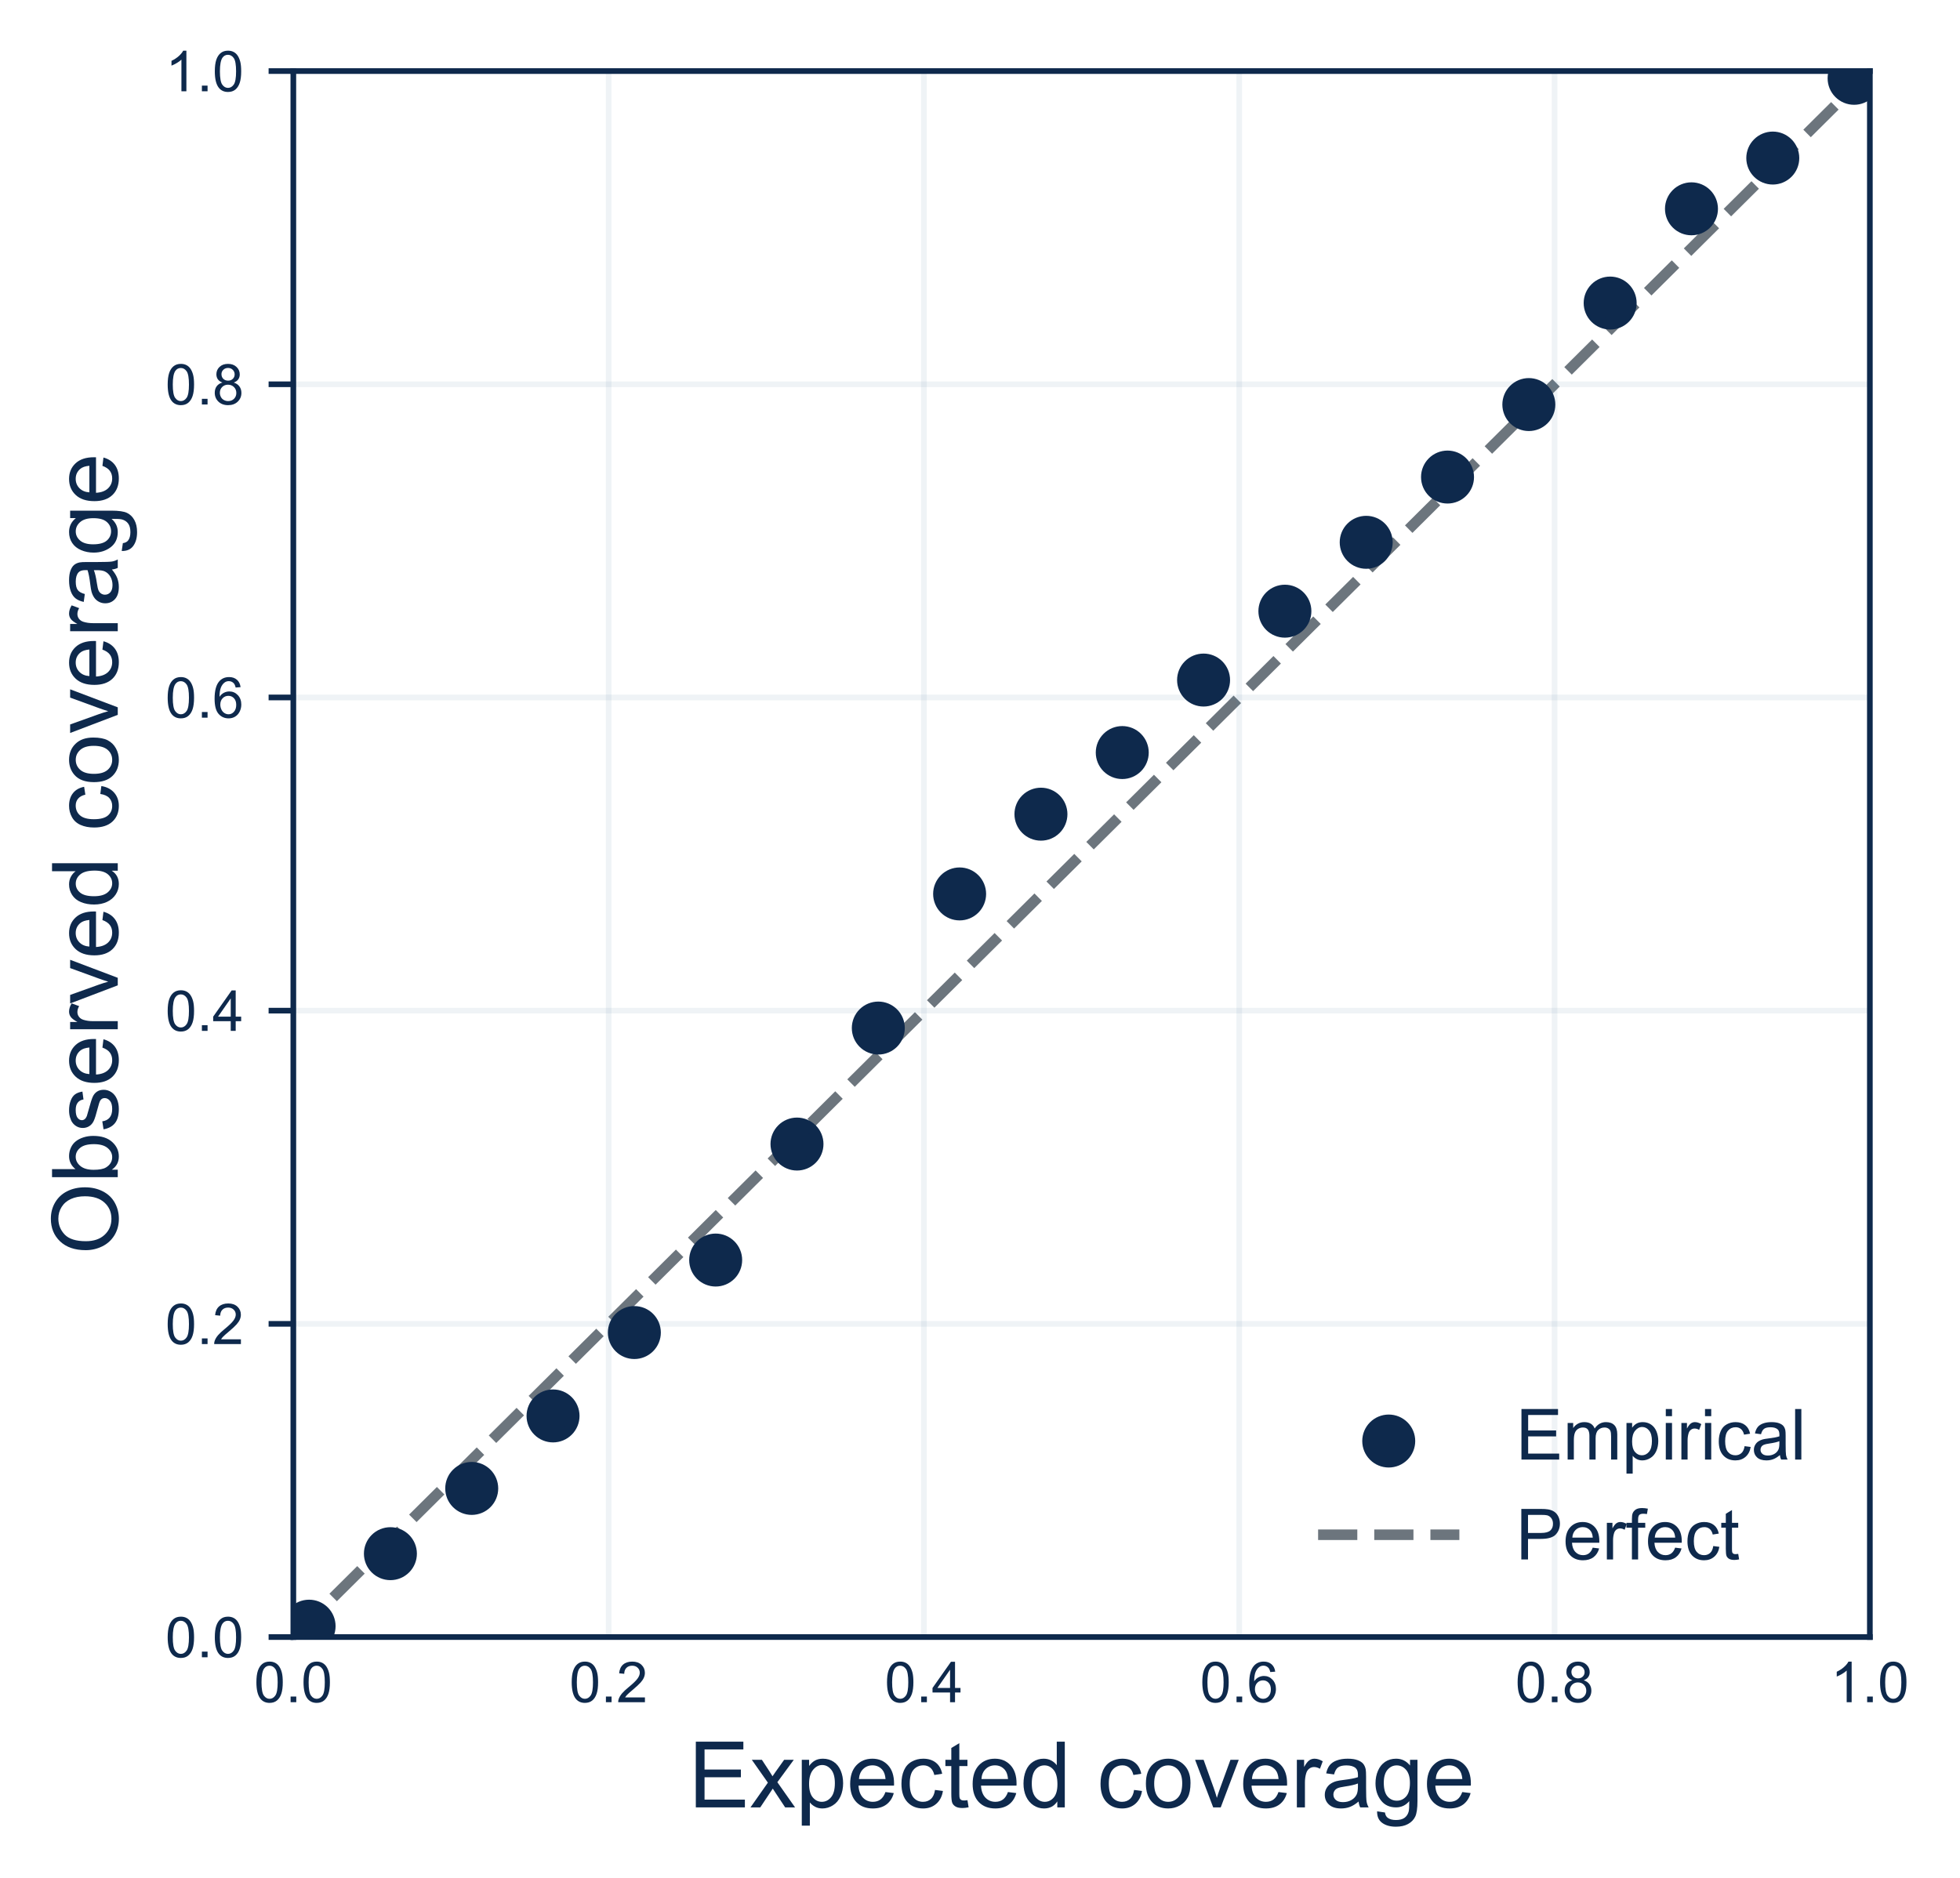
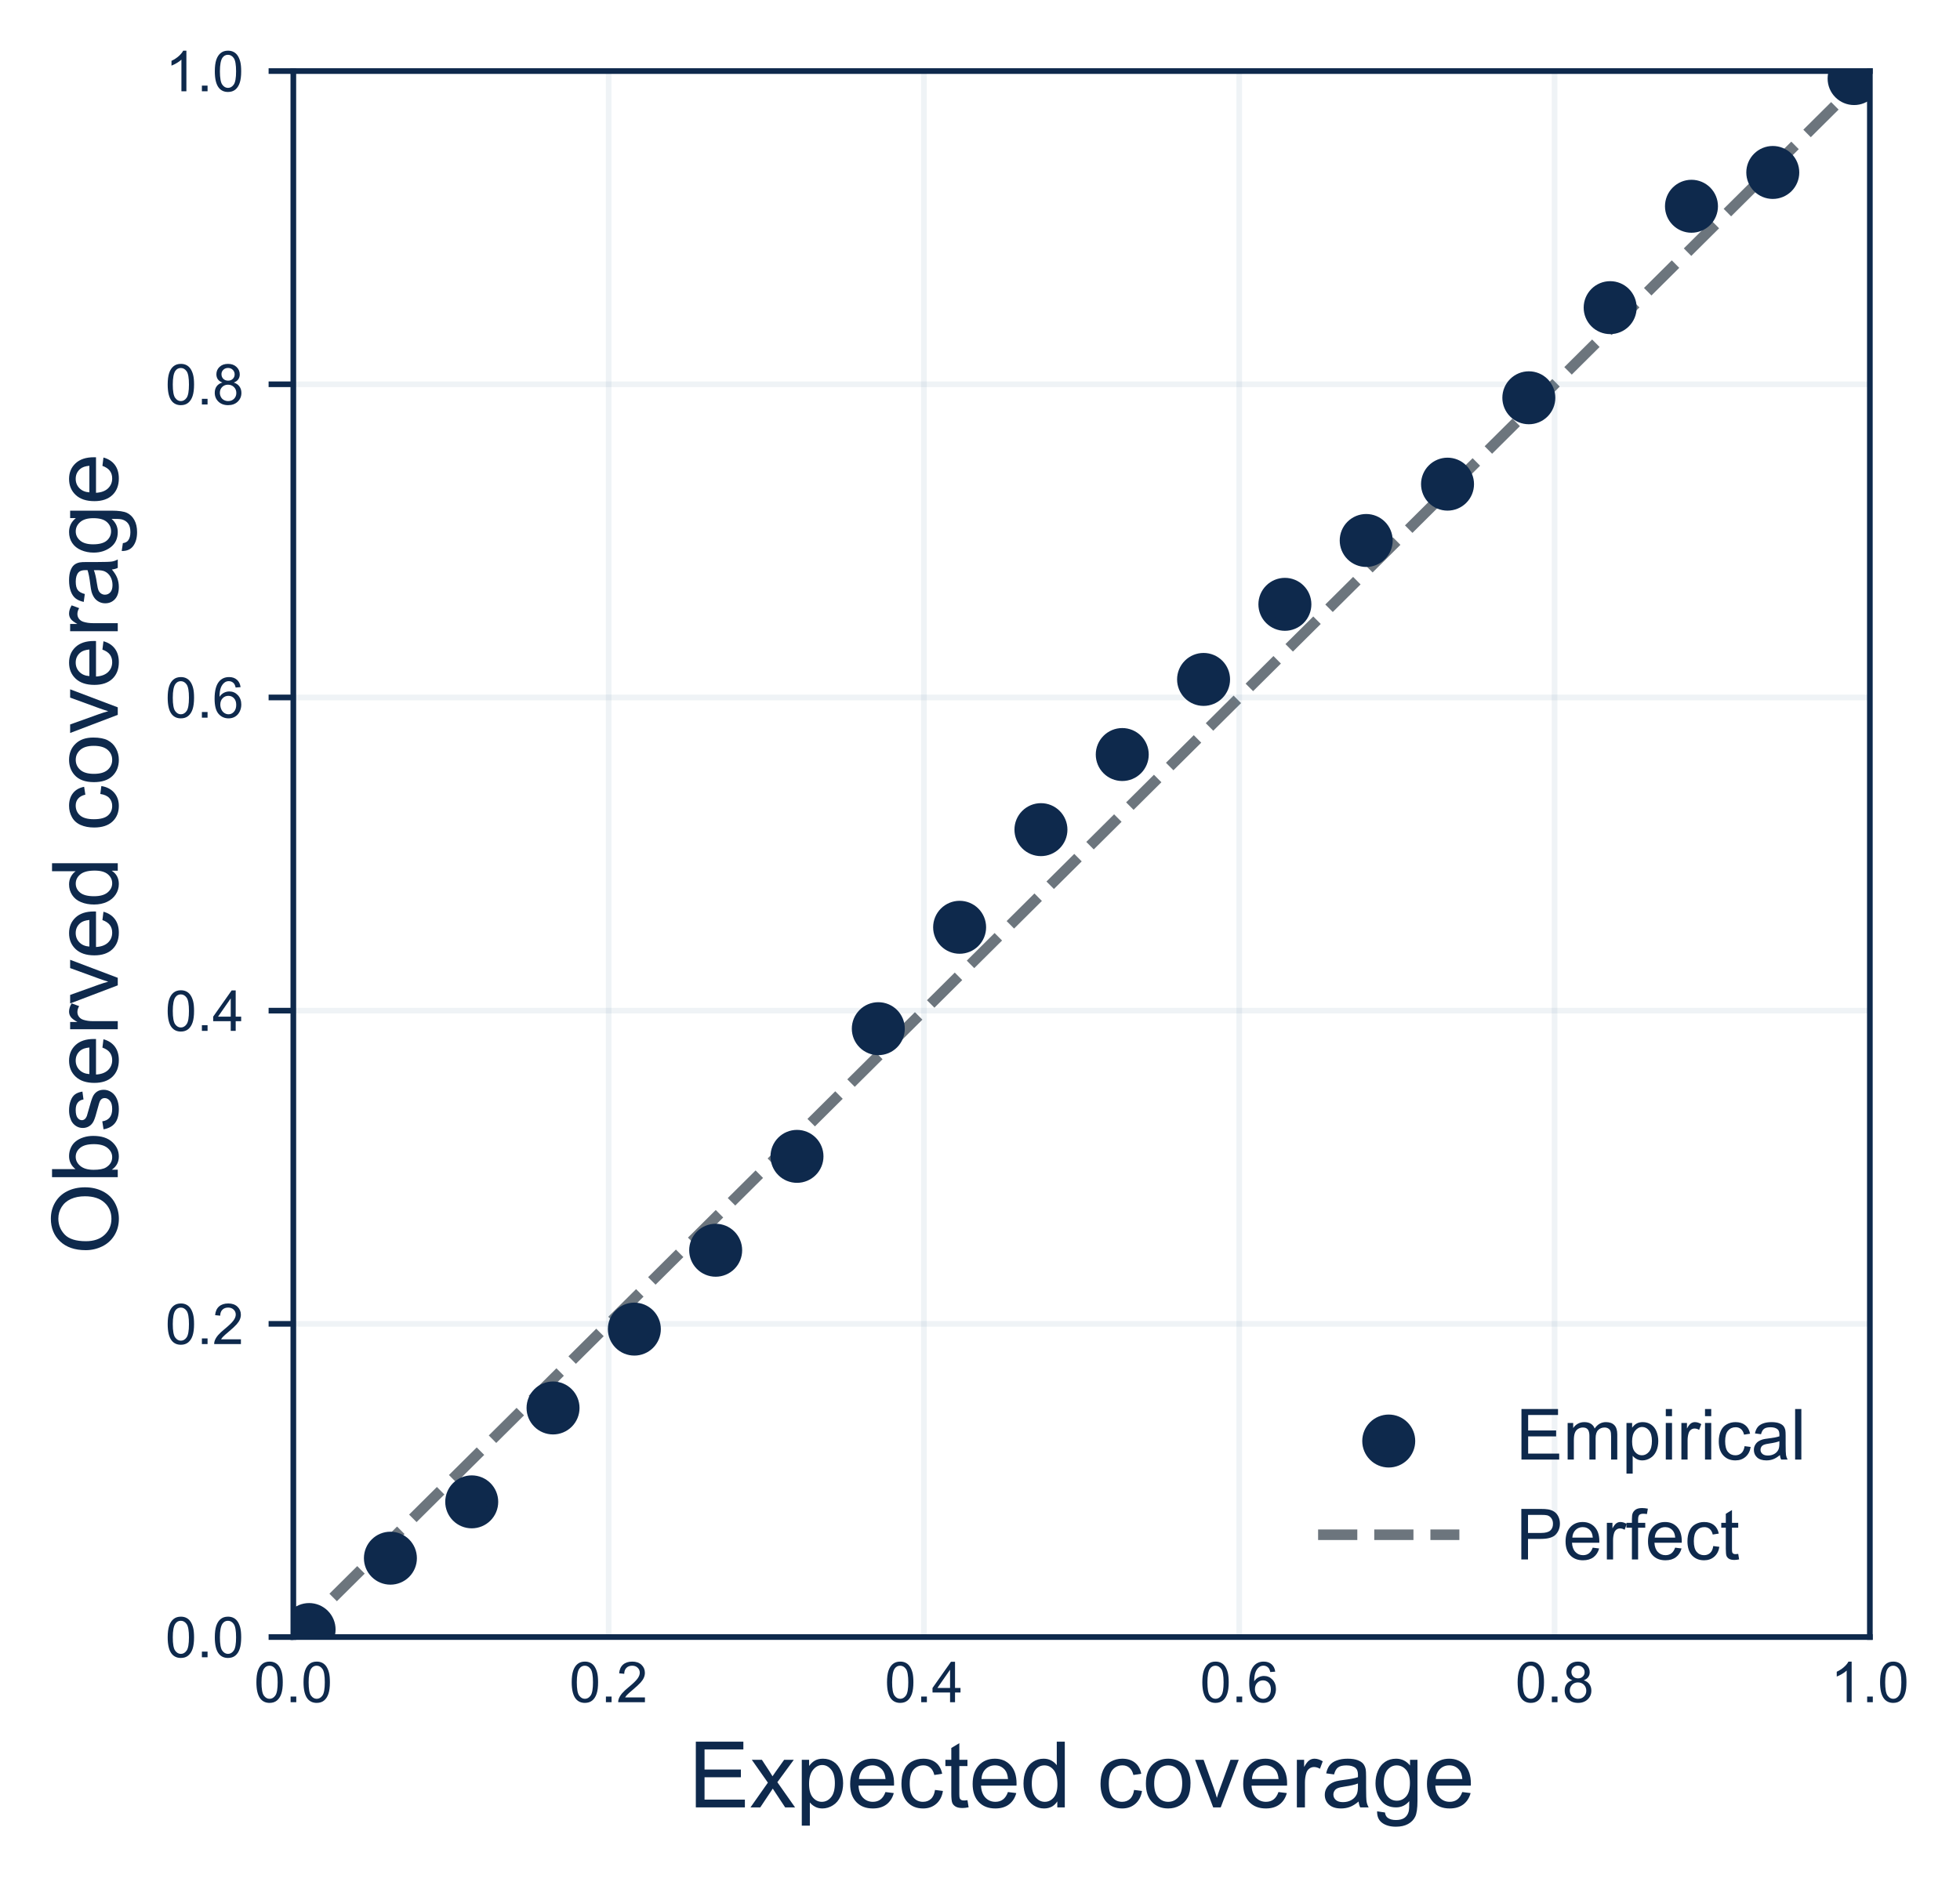
<svg xmlns="http://www.w3.org/2000/svg" xmlns:xlink="http://www.w3.org/1999/xlink" width="277.488pt" height="265.881pt" viewBox="0 0 277.488 265.881" version="1.1">
  <defs>
    <style type="text/css">*{stroke-linejoin: round; stroke-linecap: butt}</style>
  </defs>
  <g id="figure_1">
    <g id="patch_1">
      <path d="M 0 265.881  L 277.488 265.881  L 277.488 0  L 0 0  L 0 265.881  z " style="fill: none" />
    </g>
    <g id="axes_1">
      <g id="patch_2">
        <path d="M 41.528 231.823  L 264.728 231.823  L 264.728 10.063  L 41.528 10.063  L 41.528 231.823  z " style="fill: none" />
      </g>
      <g id="line2d_1">
-         <path d="M 41.528 231.823  L 264.728 10.063  " clip-path="url(#p81a7ea834e)" style="fill: none; stroke-dasharray: 5.55,2.4; stroke-dashoffset: 0; stroke: #6c757d; stroke-width: 1.5" />
+         <path d="M 41.528 231.823  L 264.728 10.063  " clip-path="url(#p89aa3f1905)" style="fill: none; stroke-dasharray: 5.55,2.4; stroke-dashoffset: 0; stroke: #6c757d; stroke-width: 1.5" />
      </g>
      <g id="matplotlib.axis_1">
        <g id="xtick_1">
          <g id="line2d_2">
-             <path d="M 41.528 231.823  L 41.528 10.063  " clip-path="url(#p81a7ea834e)" style="fill: none; stroke: #5f86a5; stroke-opacity: 0.1; stroke-width: 0.8; stroke-linecap: square" />
+             <path d="M 41.528 231.823  L 41.528 10.063  " clip-path="url(#p89aa3f1905)" style="fill: none; stroke: #5f86a5; stroke-opacity: 0.1; stroke-width: 0.8; stroke-linecap: square" />
          </g>
          <g id="line2d_3" />
          <g id="text_1">
            <g style="fill: #0e294c" transform="translate(35.96781 241.0494) scale(0.08 -0.08)">
              <defs>
                <path id="ArialMT-30" d="M 266 2259  Q 266 3072 433 3567  Q 600 4063 929 4331  Q 1259 4600 1759 4600  Q 2128 4600 2406 4451  Q 2684 4303 2865 4023  Q 3047 3744 3150 3342  Q 3253 2941 3253 2259  Q 3253 1453 3087 958  Q 2922 463 2592 192  Q 2263 -78 1759 -78  Q 1097 -78 719 397  Q 266 969 266 2259  z M 844 2259  Q 844 1131 1108 757  Q 1372 384 1759 384  Q 2147 384 2411 759  Q 2675 1134 2675 2259  Q 2675 3391 2411 3762  Q 2147 4134 1753 4134  Q 1366 4134 1134 3806  Q 844 3388 844 2259  z " transform="scale(0.015625)" />
                <path id="ArialMT-2e" d="M 581 0  L 581 641  L 1222 641  L 1222 0  L 581 0  z " transform="scale(0.015625)" />
              </defs>
              <use xlink:href="#ArialMT-30" />
              <use xlink:href="#ArialMT-2e" transform="translate(55.61523 0)" />
              <use xlink:href="#ArialMT-30" transform="translate(83.39844 0)" />
            </g>
          </g>
        </g>
        <g id="xtick_2">
          <g id="line2d_4">
-             <path d="M 86.168 231.823  L 86.168 10.063  " clip-path="url(#p81a7ea834e)" style="fill: none; stroke: #5f86a5; stroke-opacity: 0.1; stroke-width: 0.8; stroke-linecap: square" />
+             <path d="M 86.168 231.823  L 86.168 10.063  " clip-path="url(#p89aa3f1905)" style="fill: none; stroke: #5f86a5; stroke-opacity: 0.1; stroke-width: 0.8; stroke-linecap: square" />
          </g>
          <g id="line2d_5" />
          <g id="text_2">
            <g style="fill: #0e294c" transform="translate(80.60781 241.0494) scale(0.08 -0.08)">
              <defs>
                <path id="ArialMT-32" d="M 3222 541  L 3222 0  L 194 0  Q 188 203 259 391  Q 375 700 629 1000  Q 884 1300 1366 1694  Q 2113 2306 2375 2664  Q 2638 3022 2638 3341  Q 2638 3675 2398 3904  Q 2159 4134 1775 4134  Q 1369 4134 1125 3890  Q 881 3647 878 3216  L 300 3275  Q 359 3922 746 4261  Q 1134 4600 1788 4600  Q 2447 4600 2831 4234  Q 3216 3869 3216 3328  Q 3216 3053 3103 2787  Q 2991 2522 2730 2228  Q 2469 1934 1863 1422  Q 1356 997 1212 845  Q 1069 694 975 541  L 3222 541  z " transform="scale(0.015625)" />
              </defs>
              <use xlink:href="#ArialMT-30" />
              <use xlink:href="#ArialMT-2e" transform="translate(55.61523 0)" />
              <use xlink:href="#ArialMT-32" transform="translate(83.39844 0)" />
            </g>
          </g>
        </g>
        <g id="xtick_3">
          <g id="line2d_6">
-             <path d="M 130.808 231.823  L 130.808 10.063  " clip-path="url(#p81a7ea834e)" style="fill: none; stroke: #5f86a5; stroke-opacity: 0.1; stroke-width: 0.8; stroke-linecap: square" />
+             <path d="M 130.808 231.823  L 130.808 10.063  " clip-path="url(#p89aa3f1905)" style="fill: none; stroke: #5f86a5; stroke-opacity: 0.1; stroke-width: 0.8; stroke-linecap: square" />
          </g>
          <g id="line2d_7" />
          <g id="text_3">
            <g style="fill: #0e294c" transform="translate(125.2478 241.0494) scale(0.08 -0.08)">
              <defs>
                <path id="ArialMT-34" d="M 2069 0  L 2069 1097  L 81 1097  L 81 1613  L 2172 4581  L 2631 4581  L 2631 1613  L 3250 1613  L 3250 1097  L 2631 1097  L 2631 0  L 2069 0  z M 2069 1613  L 2069 3678  L 634 1613  L 2069 1613  z " transform="scale(0.015625)" />
              </defs>
              <use xlink:href="#ArialMT-30" />
              <use xlink:href="#ArialMT-2e" transform="translate(55.61523 0)" />
              <use xlink:href="#ArialMT-34" transform="translate(83.39844 0)" />
            </g>
          </g>
        </g>
        <g id="xtick_4">
          <g id="line2d_8">
-             <path d="M 175.448 231.823  L 175.448 10.063  " clip-path="url(#p81a7ea834e)" style="fill: none; stroke: #5f86a5; stroke-opacity: 0.1; stroke-width: 0.8; stroke-linecap: square" />
+             <path d="M 175.448 231.823  L 175.448 10.063  " clip-path="url(#p89aa3f1905)" style="fill: none; stroke: #5f86a5; stroke-opacity: 0.1; stroke-width: 0.8; stroke-linecap: square" />
          </g>
          <g id="line2d_9" />
          <g id="text_4">
            <g style="fill: #0e294c" transform="translate(169.8878 241.0494) scale(0.08 -0.08)">
              <defs>
                <path id="ArialMT-36" d="M 3184 3459  L 2625 3416  Q 2550 3747 2413 3897  Q 2184 4138 1850 4138  Q 1581 4138 1378 3988  Q 1113 3794 959 3422  Q 806 3050 800 2363  Q 1003 2672 1297 2822  Q 1591 2972 1913 2972  Q 2475 2972 2870 2558  Q 3266 2144 3266 1488  Q 3266 1056 3080 686  Q 2894 316 2569 119  Q 2244 -78 1831 -78  Q 1128 -78 684 439  Q 241 956 241 2144  Q 241 3472 731 4075  Q 1159 4600 1884 4600  Q 2425 4600 2770 4297  Q 3116 3994 3184 3459  z M 888 1484  Q 888 1194 1011 928  Q 1134 663 1356 523  Q 1578 384 1822 384  Q 2178 384 2434 671  Q 2691 959 2691 1453  Q 2691 1928 2437 2201  Q 2184 2475 1800 2475  Q 1419 2475 1153 2201  Q 888 1928 888 1484  z " transform="scale(0.015625)" />
              </defs>
              <use xlink:href="#ArialMT-30" />
              <use xlink:href="#ArialMT-2e" transform="translate(55.61523 0)" />
              <use xlink:href="#ArialMT-36" transform="translate(83.39844 0)" />
            </g>
          </g>
        </g>
        <g id="xtick_5">
          <g id="line2d_10">
-             <path d="M 220.088 231.823  L 220.088 10.063  " clip-path="url(#p81a7ea834e)" style="fill: none; stroke: #5f86a5; stroke-opacity: 0.1; stroke-width: 0.8; stroke-linecap: square" />
+             <path d="M 220.088 231.823  L 220.088 10.063  " clip-path="url(#p89aa3f1905)" style="fill: none; stroke: #5f86a5; stroke-opacity: 0.1; stroke-width: 0.8; stroke-linecap: square" />
          </g>
          <g id="line2d_11" />
          <g id="text_5">
            <g style="fill: #0e294c" transform="translate(214.5278 241.0494) scale(0.08 -0.08)">
              <defs>
                <path id="ArialMT-38" d="M 1131 2484  Q 781 2613 612 2850  Q 444 3088 444 3419  Q 444 3919 803 4259  Q 1163 4600 1759 4600  Q 2359 4600 2725 4251  Q 3091 3903 3091 3403  Q 3091 3084 2923 2848  Q 2756 2613 2416 2484  Q 2838 2347 3058 2040  Q 3278 1734 3278 1309  Q 3278 722 2862 322  Q 2447 -78 1769 -78  Q 1091 -78 675 323  Q 259 725 259 1325  Q 259 1772 486 2073  Q 713 2375 1131 2484  z M 1019 3438  Q 1019 3113 1228 2906  Q 1438 2700 1772 2700  Q 2097 2700 2305 2904  Q 2513 3109 2513 3406  Q 2513 3716 2298 3927  Q 2084 4138 1766 4138  Q 1444 4138 1231 3931  Q 1019 3725 1019 3438  z M 838 1322  Q 838 1081 952 856  Q 1066 631 1291 507  Q 1516 384 1775 384  Q 2178 384 2440 643  Q 2703 903 2703 1303  Q 2703 1709 2433 1975  Q 2163 2241 1756 2241  Q 1359 2241 1098 1978  Q 838 1716 838 1322  z " transform="scale(0.015625)" />
              </defs>
              <use xlink:href="#ArialMT-30" />
              <use xlink:href="#ArialMT-2e" transform="translate(55.61523 0)" />
              <use xlink:href="#ArialMT-38" transform="translate(83.39844 0)" />
            </g>
          </g>
        </g>
        <g id="xtick_6">
          <g id="line2d_12">
-             <path d="M 264.728 231.823  L 264.728 10.063  " clip-path="url(#p81a7ea834e)" style="fill: none; stroke: #5f86a5; stroke-opacity: 0.1; stroke-width: 0.8; stroke-linecap: square" />
+             <path d="M 264.728 231.823  L 264.728 10.063  " clip-path="url(#p89aa3f1905)" style="fill: none; stroke: #5f86a5; stroke-opacity: 0.1; stroke-width: 0.8; stroke-linecap: square" />
          </g>
          <g id="line2d_13" />
          <g id="text_6">
            <g style="fill: #0e294c" transform="translate(259.1678 241.0494) scale(0.08 -0.08)">
              <defs>
                <path id="ArialMT-31" d="M 2384 0  L 1822 0  L 1822 3584  Q 1619 3391 1289 3197  Q 959 3003 697 2906  L 697 3450  Q 1169 3672 1522 3987  Q 1875 4303 2022 4600  L 2384 4600  L 2384 0  z " transform="scale(0.015625)" />
              </defs>
              <use xlink:href="#ArialMT-31" />
              <use xlink:href="#ArialMT-2e" transform="translate(55.61523 0)" />
              <use xlink:href="#ArialMT-30" transform="translate(83.39844 0)" />
            </g>
          </g>
        </g>
        <g id="text_7">
          <g style="fill: #0e294c" transform="translate(97.48477 255.9445) scale(0.13 -0.13)">
            <defs>
              <path id="ArialMT-45" d="M 506 0  L 506 4581  L 3819 4581  L 3819 4041  L 1113 4041  L 1113 2638  L 3647 2638  L 3647 2100  L 1113 2100  L 1113 541  L 3925 541  L 3925 0  L 506 0  z " transform="scale(0.015625)" />
              <path id="ArialMT-78" d="M 47 0  L 1259 1725  L 138 3319  L 841 3319  L 1350 2541  Q 1494 2319 1581 2169  Q 1719 2375 1834 2534  L 2394 3319  L 3066 3319  L 1919 1756  L 3153 0  L 2463 0  L 1781 1031  L 1600 1309  L 728 0  L 47 0  z " transform="scale(0.015625)" />
              <path id="ArialMT-70" d="M 422 -1272  L 422 3319  L 934 3319  L 934 2888  Q 1116 3141 1344 3267  Q 1572 3394 1897 3394  Q 2322 3394 2647 3175  Q 2972 2956 3137 2557  Q 3303 2159 3303 1684  Q 3303 1175 3120 767  Q 2938 359 2589 142  Q 2241 -75 1856 -75  Q 1575 -75 1351 44  Q 1128 163 984 344  L 984 -1272  L 422 -1272  z M 931 1641  Q 931 1000 1190 694  Q 1450 388 1819 388  Q 2194 388 2461 705  Q 2728 1022 2728 1688  Q 2728 2322 2467 2637  Q 2206 2953 1844 2953  Q 1484 2953 1207 2617  Q 931 2281 931 1641  z " transform="scale(0.015625)" />
              <path id="ArialMT-65" d="M 2694 1069  L 3275 997  Q 3138 488 2766 206  Q 2394 -75 1816 -75  Q 1088 -75 661 373  Q 234 822 234 1631  Q 234 2469 665 2931  Q 1097 3394 1784 3394  Q 2450 3394 2872 2941  Q 3294 2488 3294 1666  Q 3294 1616 3291 1516  L 816 1516  Q 847 969 1125 678  Q 1403 388 1819 388  Q 2128 388 2347 550  Q 2566 713 2694 1069  z M 847 1978  L 2700 1978  Q 2663 2397 2488 2606  Q 2219 2931 1791 2931  Q 1403 2931 1139 2672  Q 875 2413 847 1978  z " transform="scale(0.015625)" />
              <path id="ArialMT-63" d="M 2588 1216  L 3141 1144  Q 3050 572 2676 248  Q 2303 -75 1759 -75  Q 1078 -75 664 370  Q 250 816 250 1647  Q 250 2184 428 2587  Q 606 2991 970 3192  Q 1334 3394 1763 3394  Q 2303 3394 2647 3120  Q 2991 2847 3088 2344  L 2541 2259  Q 2463 2594 2264 2762  Q 2066 2931 1784 2931  Q 1359 2931 1093 2626  Q 828 2322 828 1663  Q 828 994 1084 691  Q 1341 388 1753 388  Q 2084 388 2306 591  Q 2528 794 2588 1216  z " transform="scale(0.015625)" />
              <path id="ArialMT-74" d="M 1650 503  L 1731 6  Q 1494 -44 1306 -44  Q 1000 -44 831 53  Q 663 150 594 308  Q 525 466 525 972  L 525 2881  L 113 2881  L 113 3319  L 525 3319  L 525 4141  L 1084 4478  L 1084 3319  L 1650 3319  L 1650 2881  L 1084 2881  L 1084 941  Q 1084 700 1114 631  Q 1144 563 1211 522  Q 1278 481 1403 481  Q 1497 481 1650 503  z " transform="scale(0.015625)" />
              <path id="ArialMT-64" d="M 2575 0  L 2575 419  Q 2259 -75 1647 -75  Q 1250 -75 917 144  Q 584 363 401 755  Q 219 1147 219 1656  Q 219 2153 384 2558  Q 550 2963 881 3178  Q 1213 3394 1622 3394  Q 1922 3394 2156 3267  Q 2391 3141 2538 2938  L 2538 4581  L 3097 4581  L 3097 0  L 2575 0  z M 797 1656  Q 797 1019 1065 703  Q 1334 388 1700 388  Q 2069 388 2326 689  Q 2584 991 2584 1609  Q 2584 2291 2321 2609  Q 2059 2928 1675 2928  Q 1300 2928 1048 2622  Q 797 2316 797 1656  z " transform="scale(0.015625)" />
              <path id="ArialMT-20" transform="scale(0.015625)" />
              <path id="ArialMT-6f" d="M 213 1659  Q 213 2581 725 3025  Q 1153 3394 1769 3394  Q 2453 3394 2887 2945  Q 3322 2497 3322 1706  Q 3322 1066 3130 698  Q 2938 331 2570 128  Q 2203 -75 1769 -75  Q 1072 -75 642 372  Q 213 819 213 1659  z M 791 1659  Q 791 1022 1069 705  Q 1347 388 1769 388  Q 2188 388 2466 706  Q 2744 1025 2744 1678  Q 2744 2294 2464 2611  Q 2184 2928 1769 2928  Q 1347 2928 1069 2612  Q 791 2297 791 1659  z " transform="scale(0.015625)" />
              <path id="ArialMT-76" d="M 1344 0  L 81 3319  L 675 3319  L 1388 1331  Q 1503 1009 1600 663  Q 1675 925 1809 1294  L 2547 3319  L 3125 3319  L 1869 0  L 1344 0  z " transform="scale(0.015625)" />
              <path id="ArialMT-72" d="M 416 0  L 416 3319  L 922 3319  L 922 2816  Q 1116 3169 1280 3281  Q 1444 3394 1641 3394  Q 1925 3394 2219 3213  L 2025 2691  Q 1819 2813 1613 2813  Q 1428 2813 1281 2702  Q 1134 2591 1072 2394  Q 978 2094 978 1738  L 978 0  L 416 0  z " transform="scale(0.015625)" />
              <path id="ArialMT-61" d="M 2588 409  Q 2275 144 1986 34  Q 1697 -75 1366 -75  Q 819 -75 525 192  Q 231 459 231 875  Q 231 1119 342 1320  Q 453 1522 633 1644  Q 813 1766 1038 1828  Q 1203 1872 1538 1913  Q 2219 1994 2541 2106  Q 2544 2222 2544 2253  Q 2544 2597 2384 2738  Q 2169 2928 1744 2928  Q 1347 2928 1158 2789  Q 969 2650 878 2297  L 328 2372  Q 403 2725 575 2942  Q 747 3159 1072 3276  Q 1397 3394 1825 3394  Q 2250 3394 2515 3294  Q 2781 3194 2906 3042  Q 3031 2891 3081 2659  Q 3109 2516 3109 2141  L 3109 1391  Q 3109 606 3145 398  Q 3181 191 3288 0  L 2700 0  Q 2613 175 2588 409  z M 2541 1666  Q 2234 1541 1622 1453  Q 1275 1403 1131 1340  Q 988 1278 909 1158  Q 831 1038 831 891  Q 831 666 1001 516  Q 1172 366 1500 366  Q 1825 366 2078 508  Q 2331 650 2450 897  Q 2541 1088 2541 1459  L 2541 1666  z " transform="scale(0.015625)" />
              <path id="ArialMT-67" d="M 319 -275  L 866 -356  Q 900 -609 1056 -725  Q 1266 -881 1628 -881  Q 2019 -881 2231 -725  Q 2444 -569 2519 -288  Q 2563 -116 2559 434  Q 2191 0 1641 0  Q 956 0 581 494  Q 206 988 206 1678  Q 206 2153 378 2554  Q 550 2956 876 3175  Q 1203 3394 1644 3394  Q 2231 3394 2613 2919  L 2613 3319  L 3131 3319  L 3131 450  Q 3131 -325 2973 -648  Q 2816 -972 2473 -1159  Q 2131 -1347 1631 -1347  Q 1038 -1347 672 -1080  Q 306 -813 319 -275  z M 784 1719  Q 784 1066 1043 766  Q 1303 466 1694 466  Q 2081 466 2343 764  Q 2606 1063 2606 1700  Q 2606 2309 2336 2618  Q 2066 2928 1684 2928  Q 1309 2928 1046 2623  Q 784 2319 784 1719  z " transform="scale(0.015625)" />
            </defs>
            <use xlink:href="#ArialMT-45" />
            <use xlink:href="#ArialMT-78" transform="translate(66.69922 0)" />
            <use xlink:href="#ArialMT-70" transform="translate(116.6992 0)" />
            <use xlink:href="#ArialMT-65" transform="translate(172.3145 0)" />
            <use xlink:href="#ArialMT-63" transform="translate(227.9297 0)" />
            <use xlink:href="#ArialMT-74" transform="translate(277.9297 0)" />
            <use xlink:href="#ArialMT-65" transform="translate(305.7129 0)" />
            <use xlink:href="#ArialMT-64" transform="translate(361.3281 0)" />
            <use xlink:href="#ArialMT-20" transform="translate(416.9434 0)" />
            <use xlink:href="#ArialMT-63" transform="translate(444.7266 0)" />
            <use xlink:href="#ArialMT-6f" transform="translate(494.7266 0)" />
            <use xlink:href="#ArialMT-76" transform="translate(550.3418 0)" />
            <use xlink:href="#ArialMT-65" transform="translate(600.3418 0)" />
            <use xlink:href="#ArialMT-72" transform="translate(655.957 0)" />
            <use xlink:href="#ArialMT-61" transform="translate(689.2578 0)" />
            <use xlink:href="#ArialMT-67" transform="translate(744.873 0)" />
            <use xlink:href="#ArialMT-65" transform="translate(800.4883 0)" />
          </g>
        </g>
      </g>
      <g id="matplotlib.axis_2">
        <g id="ytick_1">
          <g id="line2d_14">
-             <path d="M 41.528 231.823  L 264.728 231.823  " clip-path="url(#p81a7ea834e)" style="fill: none; stroke: #5f86a5; stroke-opacity: 0.1; stroke-width: 0.8; stroke-linecap: square" />
+             <path d="M 41.528 231.823  L 264.728 231.823  " clip-path="url(#p89aa3f1905)" style="fill: none; stroke: #5f86a5; stroke-opacity: 0.1; stroke-width: 0.8; stroke-linecap: square" />
          </g>
          <g id="line2d_15">
            <defs>
-               <path id="m8f71707dad" d="M 0 0  L -3.5 0  " style="stroke: #0e294c; stroke-width: 0.8" />
-             </defs>
-             <g>
-               <use xlink:href="#m8f71707dad" x="41.528" y="231.823" style="fill: #0e294c; stroke: #0e294c; stroke-width: 0.8" />
+               <path id="m17b9bbda73" d="M 0 0  L -3.5 0  " style="stroke: #0e294c; stroke-width: 0.8" />
+             </defs>
+             <g>
+               <use xlink:href="#m17b9bbda73" x="41.528" y="231.823" style="fill: #0e294c; stroke: #0e294c; stroke-width: 0.8" />
            </g>
          </g>
          <g id="text_8">
            <g style="fill: #0e294c" transform="translate(23.40781 234.6863) scale(0.08 -0.08)">
              <use xlink:href="#ArialMT-30" />
              <use xlink:href="#ArialMT-2e" transform="translate(55.61523 0)" />
              <use xlink:href="#ArialMT-30" transform="translate(83.39844 0)" />
            </g>
          </g>
        </g>
        <g id="ytick_2">
          <g id="line2d_16">
-             <path d="M 41.528 187.471  L 264.728 187.471  " clip-path="url(#p81a7ea834e)" style="fill: none; stroke: #5f86a5; stroke-opacity: 0.1; stroke-width: 0.8; stroke-linecap: square" />
+             <path d="M 41.528 187.471  L 264.728 187.471  " clip-path="url(#p89aa3f1905)" style="fill: none; stroke: #5f86a5; stroke-opacity: 0.1; stroke-width: 0.8; stroke-linecap: square" />
          </g>
          <g id="line2d_17">
            <g>
-               <use xlink:href="#m8f71707dad" x="41.528" y="187.471" style="fill: #0e294c; stroke: #0e294c; stroke-width: 0.8" />
+               <use xlink:href="#m17b9bbda73" x="41.528" y="187.471" style="fill: #0e294c; stroke: #0e294c; stroke-width: 0.8" />
            </g>
          </g>
          <g id="text_9">
            <g style="fill: #0e294c" transform="translate(23.40781 190.3342) scale(0.08 -0.08)">
              <use xlink:href="#ArialMT-30" />
              <use xlink:href="#ArialMT-2e" transform="translate(55.61523 0)" />
              <use xlink:href="#ArialMT-32" transform="translate(83.39844 0)" />
            </g>
          </g>
        </g>
        <g id="ytick_3">
          <g id="line2d_18">
-             <path d="M 41.528 143.119  L 264.728 143.119  " clip-path="url(#p81a7ea834e)" style="fill: none; stroke: #5f86a5; stroke-opacity: 0.1; stroke-width: 0.8; stroke-linecap: square" />
+             <path d="M 41.528 143.119  L 264.728 143.119  " clip-path="url(#p89aa3f1905)" style="fill: none; stroke: #5f86a5; stroke-opacity: 0.1; stroke-width: 0.8; stroke-linecap: square" />
          </g>
          <g id="line2d_19">
            <g>
-               <use xlink:href="#m8f71707dad" x="41.528" y="143.119" style="fill: #0e294c; stroke: #0e294c; stroke-width: 0.8" />
+               <use xlink:href="#m17b9bbda73" x="41.528" y="143.119" style="fill: #0e294c; stroke: #0e294c; stroke-width: 0.8" />
            </g>
          </g>
          <g id="text_10">
            <g style="fill: #0e294c" transform="translate(23.40781 145.9822) scale(0.08 -0.08)">
              <use xlink:href="#ArialMT-30" />
              <use xlink:href="#ArialMT-2e" transform="translate(55.61523 0)" />
              <use xlink:href="#ArialMT-34" transform="translate(83.39844 0)" />
            </g>
          </g>
        </g>
        <g id="ytick_4">
          <g id="line2d_20">
-             <path d="M 41.528 98.767  L 264.728 98.767  " clip-path="url(#p81a7ea834e)" style="fill: none; stroke: #5f86a5; stroke-opacity: 0.1; stroke-width: 0.8; stroke-linecap: square" />
+             <path d="M 41.528 98.767  L 264.728 98.767  " clip-path="url(#p89aa3f1905)" style="fill: none; stroke: #5f86a5; stroke-opacity: 0.1; stroke-width: 0.8; stroke-linecap: square" />
          </g>
          <g id="line2d_21">
            <g>
-               <use xlink:href="#m8f71707dad" x="41.528" y="98.767" style="fill: #0e294c; stroke: #0e294c; stroke-width: 0.8" />
+               <use xlink:href="#m17b9bbda73" x="41.528" y="98.767" style="fill: #0e294c; stroke: #0e294c; stroke-width: 0.8" />
            </g>
          </g>
          <g id="text_11">
            <g style="fill: #0e294c" transform="translate(23.40781 101.6303) scale(0.08 -0.08)">
              <use xlink:href="#ArialMT-30" />
              <use xlink:href="#ArialMT-2e" transform="translate(55.61523 0)" />
              <use xlink:href="#ArialMT-36" transform="translate(83.39844 0)" />
            </g>
          </g>
        </g>
        <g id="ytick_5">
          <g id="line2d_22">
-             <path d="M 41.528 54.415  L 264.728 54.415  " clip-path="url(#p81a7ea834e)" style="fill: none; stroke: #5f86a5; stroke-opacity: 0.1; stroke-width: 0.8; stroke-linecap: square" />
+             <path d="M 41.528 54.415  L 264.728 54.415  " clip-path="url(#p89aa3f1905)" style="fill: none; stroke: #5f86a5; stroke-opacity: 0.1; stroke-width: 0.8; stroke-linecap: square" />
          </g>
          <g id="line2d_23">
            <g>
-               <use xlink:href="#m8f71707dad" x="41.528" y="54.415" style="fill: #0e294c; stroke: #0e294c; stroke-width: 0.8" />
+               <use xlink:href="#m17b9bbda73" x="41.528" y="54.415" style="fill: #0e294c; stroke: #0e294c; stroke-width: 0.8" />
            </g>
          </g>
          <g id="text_12">
            <g style="fill: #0e294c" transform="translate(23.40781 57.27825) scale(0.08 -0.08)">
              <use xlink:href="#ArialMT-30" />
              <use xlink:href="#ArialMT-2e" transform="translate(55.61523 0)" />
              <use xlink:href="#ArialMT-38" transform="translate(83.39844 0)" />
            </g>
          </g>
        </g>
        <g id="ytick_6">
          <g id="line2d_24">
-             <path d="M 41.528 10.063  L 264.728 10.063  " clip-path="url(#p81a7ea834e)" style="fill: none; stroke: #5f86a5; stroke-opacity: 0.1; stroke-width: 0.8; stroke-linecap: square" />
+             <path d="M 41.528 10.063  L 264.728 10.063  " clip-path="url(#p89aa3f1905)" style="fill: none; stroke: #5f86a5; stroke-opacity: 0.1; stroke-width: 0.8; stroke-linecap: square" />
          </g>
          <g id="line2d_25">
            <g>
-               <use xlink:href="#m8f71707dad" x="41.528" y="10.063" style="fill: #0e294c; stroke: #0e294c; stroke-width: 0.8" />
+               <use xlink:href="#m17b9bbda73" x="41.528" y="10.063" style="fill: #0e294c; stroke: #0e294c; stroke-width: 0.8" />
            </g>
          </g>
          <g id="text_13">
            <g style="fill: #0e294c" transform="translate(23.40781 12.92625) scale(0.08 -0.08)">
              <use xlink:href="#ArialMT-31" />
              <use xlink:href="#ArialMT-2e" transform="translate(55.61523 0)" />
              <use xlink:href="#ArialMT-30" transform="translate(83.39844 0)" />
            </g>
          </g>
        </g>
        <g id="text_14">
          <g style="fill: #0e294c" transform="translate(16.67172 177.6648) rotate(-90) scale(0.13 -0.13)">
            <defs>
              <path id="ArialMT-4f" d="M 309 2231  Q 309 3372 921 4017  Q 1534 4663 2503 4663  Q 3138 4663 3647 4359  Q 4156 4056 4423 3514  Q 4691 2972 4691 2284  Q 4691 1588 4409 1038  Q 4128 488 3612 205  Q 3097 -78 2500 -78  Q 1853 -78 1343 234  Q 834 547 571 1087  Q 309 1628 309 2231  z M 934 2222  Q 934 1394 1379 917  Q 1825 441 2497 441  Q 3181 441 3623 922  Q 4066 1403 4066 2288  Q 4066 2847 3877 3264  Q 3688 3681 3323 3911  Q 2959 4141 2506 4141  Q 1863 4141 1398 3698  Q 934 3256 934 2222  z " transform="scale(0.015625)" />
              <path id="ArialMT-62" d="M 941 0  L 419 0  L 419 4581  L 981 4581  L 981 2947  Q 1338 3394 1891 3394  Q 2197 3394 2470 3270  Q 2744 3147 2920 2923  Q 3097 2700 3197 2384  Q 3297 2069 3297 1709  Q 3297 856 2875 390  Q 2453 -75 1863 -75  Q 1275 -75 941 416  L 941 0  z M 934 1684  Q 934 1088 1097 822  Q 1363 388 1816 388  Q 2184 388 2453 708  Q 2722 1028 2722 1663  Q 2722 2313 2464 2622  Q 2206 2931 1841 2931  Q 1472 2931 1203 2611  Q 934 2291 934 1684  z " transform="scale(0.015625)" />
              <path id="ArialMT-73" d="M 197 991  L 753 1078  Q 800 744 1014 566  Q 1228 388 1613 388  Q 2000 388 2187 545  Q 2375 703 2375 916  Q 2375 1106 2209 1216  Q 2094 1291 1634 1406  Q 1016 1563 777 1677  Q 538 1791 414 1992  Q 291 2194 291 2438  Q 291 2659 392 2848  Q 494 3038 669 3163  Q 800 3259 1026 3326  Q 1253 3394 1513 3394  Q 1903 3394 2198 3281  Q 2494 3169 2634 2976  Q 2775 2784 2828 2463  L 2278 2388  Q 2241 2644 2061 2787  Q 1881 2931 1553 2931  Q 1166 2931 1000 2803  Q 834 2675 834 2503  Q 834 2394 903 2306  Q 972 2216 1119 2156  Q 1203 2125 1616 2013  Q 2213 1853 2448 1751  Q 2684 1650 2818 1456  Q 2953 1263 2953 975  Q 2953 694 2789 445  Q 2625 197 2315 61  Q 2006 -75 1616 -75  Q 969 -75 630 194  Q 291 463 197 991  z " transform="scale(0.015625)" />
            </defs>
            <use xlink:href="#ArialMT-4f" />
            <use xlink:href="#ArialMT-62" transform="translate(77.7832 0)" />
            <use xlink:href="#ArialMT-73" transform="translate(133.3984 0)" />
            <use xlink:href="#ArialMT-65" transform="translate(183.3984 0)" />
            <use xlink:href="#ArialMT-72" transform="translate(239.0137 0)" />
            <use xlink:href="#ArialMT-76" transform="translate(272.3145 0)" />
            <use xlink:href="#ArialMT-65" transform="translate(322.3145 0)" />
            <use xlink:href="#ArialMT-64" transform="translate(377.9297 0)" />
            <use xlink:href="#ArialMT-20" transform="translate(433.5449 0)" />
            <use xlink:href="#ArialMT-63" transform="translate(461.3281 0)" />
            <use xlink:href="#ArialMT-6f" transform="translate(511.3281 0)" />
            <use xlink:href="#ArialMT-76" transform="translate(566.9434 0)" />
            <use xlink:href="#ArialMT-65" transform="translate(616.9434 0)" />
            <use xlink:href="#ArialMT-72" transform="translate(672.5586 0)" />
            <use xlink:href="#ArialMT-61" transform="translate(705.8594 0)" />
            <use xlink:href="#ArialMT-67" transform="translate(761.4746 0)" />
            <use xlink:href="#ArialMT-65" transform="translate(817.0898 0)" />
          </g>
        </g>
      </g>
      <g id="PathCollection_1">
        <defs>
-           <path id="md401ee30af" d="M 0 3  C 0.796 3 1.559 2.684 2.121 2.121  C 2.684 1.559 3 0.796 3 0  C 3 -0.796 2.684 -1.559 2.121 -2.121  C 1.559 -2.684 0.796 -3 0 -3  C -0.796 -3 -1.559 -2.684 -2.121 -2.121  C -2.684 -1.559 -3 -0.796 -3 0  C -3 0.796 -2.684 1.559 -2.121 2.121  C -1.559 2.684 -0.796 3 0 3  z " style="stroke: #0e294c; stroke-width: 1.5" />
+           <path id="mcf1b35cd1f" d="M 0 3  C 0.796 3 1.559 2.684 2.121 2.121  C 2.684 1.559 3 0.796 3 0  C 3 -0.796 2.684 -1.559 2.121 -2.121  C 1.559 -2.684 0.796 -3 0 -3  C -0.796 -3 -1.559 -2.684 -2.121 -2.121  C -2.684 -1.559 -3 -0.796 -3 0  C -3 0.796 -2.684 1.559 -2.121 2.121  C -1.559 2.684 -0.796 3 0 3  z " style="stroke: #0e294c; stroke-width: 1.5" />
        </defs>
-         <g clip-path="url(#p81a7ea834e)">
-           <use xlink:href="#md401ee30af" x="43.76" y="230.283" style="fill: #0e294c; stroke: #0e294c; stroke-width: 1.5" />
-           <use xlink:href="#md401ee30af" x="55.272" y="220.016" style="fill: #0e294c; stroke: #0e294c; stroke-width: 1.5" />
-           <use xlink:href="#md401ee30af" x="66.785" y="210.776" style="fill: #0e294c; stroke: #0e294c; stroke-width: 1.5" />
-           <use xlink:href="#md401ee30af" x="78.297" y="200.51" style="fill: #0e294c; stroke: #0e294c; stroke-width: 1.5" />
-           <use xlink:href="#md401ee30af" x="89.809" y="188.703" style="fill: #0e294c; stroke: #0e294c; stroke-width: 1.5" />
-           <use xlink:href="#md401ee30af" x="101.322" y="178.436" style="fill: #0e294c; stroke: #0e294c; stroke-width: 1.5" />
-           <use xlink:href="#md401ee30af" x="112.834" y="162.01" style="fill: #0e294c; stroke: #0e294c; stroke-width: 1.5" />
-           <use xlink:href="#md401ee30af" x="124.347" y="145.583" style="fill: #0e294c; stroke: #0e294c; stroke-width: 1.5" />
-           <use xlink:href="#md401ee30af" x="135.859" y="126.59" style="fill: #0e294c; stroke: #0e294c; stroke-width: 1.5" />
-           <use xlink:href="#md401ee30af" x="147.372" y="115.296" style="fill: #0e294c; stroke: #0e294c; stroke-width: 1.5" />
-           <use xlink:href="#md401ee30af" x="158.884" y="106.57" style="fill: #0e294c; stroke: #0e294c; stroke-width: 1.5" />
-           <use xlink:href="#md401ee30af" x="170.396" y="96.303" style="fill: #0e294c; stroke: #0e294c; stroke-width: 1.5" />
-           <use xlink:href="#md401ee30af" x="181.909" y="86.55" style="fill: #0e294c; stroke: #0e294c; stroke-width: 1.5" />
-           <use xlink:href="#md401ee30af" x="193.421" y="76.796" style="fill: #0e294c; stroke: #0e294c; stroke-width: 1.5" />
-           <use xlink:href="#md401ee30af" x="204.934" y="67.556" style="fill: #0e294c; stroke: #0e294c; stroke-width: 1.5" />
-           <use xlink:href="#md401ee30af" x="216.446" y="57.29" style="fill: #0e294c; stroke: #0e294c; stroke-width: 1.5" />
-           <use xlink:href="#md401ee30af" x="227.959" y="42.916" style="fill: #0e294c; stroke: #0e294c; stroke-width: 1.5" />
-           <use xlink:href="#md401ee30af" x="239.471" y="29.57" style="fill: #0e294c; stroke: #0e294c; stroke-width: 1.5" />
-           <use xlink:href="#md401ee30af" x="250.983" y="22.383" style="fill: #0e294c; stroke: #0e294c; stroke-width: 1.5" />
-           <use xlink:href="#md401ee30af" x="262.496" y="11.09" style="fill: #0e294c; stroke: #0e294c; stroke-width: 1.5" />
+         <g clip-path="url(#p89aa3f1905)">
+           <use xlink:href="#mcf1b35cd1f" x="43.76" y="230.76" style="fill: #0e294c; stroke: #0e294c; stroke-width: 1.5" />
+           <use xlink:href="#mcf1b35cd1f" x="55.272" y="220.655" style="fill: #0e294c; stroke: #0e294c; stroke-width: 1.5" />
+           <use xlink:href="#mcf1b35cd1f" x="66.785" y="212.678" style="fill: #0e294c; stroke: #0e294c; stroke-width: 1.5" />
+           <use xlink:href="#mcf1b35cd1f" x="78.297" y="199.383" style="fill: #0e294c; stroke: #0e294c; stroke-width: 1.5" />
+           <use xlink:href="#mcf1b35cd1f" x="89.809" y="188.216" style="fill: #0e294c; stroke: #0e294c; stroke-width: 1.5" />
+           <use xlink:href="#mcf1b35cd1f" x="101.322" y="177.048" style="fill: #0e294c; stroke: #0e294c; stroke-width: 1.5" />
+           <use xlink:href="#mcf1b35cd1f" x="112.834" y="163.753" style="fill: #0e294c; stroke: #0e294c; stroke-width: 1.5" />
+           <use xlink:href="#mcf1b35cd1f" x="124.347" y="145.672" style="fill: #0e294c; stroke: #0e294c; stroke-width: 1.5" />
+           <use xlink:href="#mcf1b35cd1f" x="135.859" y="131.313" style="fill: #0e294c; stroke: #0e294c; stroke-width: 1.5" />
+           <use xlink:href="#mcf1b35cd1f" x="147.372" y="117.486" style="fill: #0e294c; stroke: #0e294c; stroke-width: 1.5" />
+           <use xlink:href="#mcf1b35cd1f" x="158.884" y="106.85" style="fill: #0e294c; stroke: #0e294c; stroke-width: 1.5" />
+           <use xlink:href="#mcf1b35cd1f" x="170.396" y="96.214" style="fill: #0e294c; stroke: #0e294c; stroke-width: 1.5" />
+           <use xlink:href="#mcf1b35cd1f" x="181.909" y="85.579" style="fill: #0e294c; stroke: #0e294c; stroke-width: 1.5" />
+           <use xlink:href="#mcf1b35cd1f" x="193.421" y="76.538" style="fill: #0e294c; stroke: #0e294c; stroke-width: 1.5" />
+           <use xlink:href="#mcf1b35cd1f" x="204.934" y="68.561" style="fill: #0e294c; stroke: #0e294c; stroke-width: 1.5" />
+           <use xlink:href="#mcf1b35cd1f" x="216.446" y="56.33" style="fill: #0e294c; stroke: #0e294c; stroke-width: 1.5" />
+           <use xlink:href="#mcf1b35cd1f" x="227.959" y="43.566" style="fill: #0e294c; stroke: #0e294c; stroke-width: 1.5" />
+           <use xlink:href="#mcf1b35cd1f" x="239.471" y="29.208" style="fill: #0e294c; stroke: #0e294c; stroke-width: 1.5" />
+           <use xlink:href="#mcf1b35cd1f" x="250.983" y="24.422" style="fill: #0e294c; stroke: #0e294c; stroke-width: 1.5" />
+           <use xlink:href="#mcf1b35cd1f" x="262.496" y="11.127" style="fill: #0e294c; stroke: #0e294c; stroke-width: 1.5" />
        </g>
      </g>
      <g id="patch_3">
        <path d="M 41.528 231.823  L 41.528 10.063  " style="fill: none; stroke: #0e294c; stroke-width: 0.8; stroke-linejoin: miter; stroke-linecap: square" />
      </g>
      <g id="patch_4">
        <path d="M 264.728 231.823  L 264.728 10.063  " style="fill: none; stroke: #0e294c; stroke-width: 0.8; stroke-linejoin: miter; stroke-linecap: square" />
      </g>
      <g id="patch_5">
        <path d="M 41.528 231.823  L 264.728 231.823  " style="fill: none; stroke: #0e294c; stroke-width: 0.8; stroke-linejoin: miter; stroke-linecap: square" />
      </g>
      <g id="patch_6">
        <path d="M 41.528 10.063  L 264.728 10.063  " style="fill: none; stroke: #0e294c; stroke-width: 0.8; stroke-linejoin: miter; stroke-linecap: square" />
      </g>
      <g id="legend_1">
        <g id="PathCollection_2">
          <g>
-             <use xlink:href="#md401ee30af" x="196.611" y="204.065" style="fill: #0e294c; stroke: #0e294c; stroke-width: 1.5" />
+             <use xlink:href="#mcf1b35cd1f" x="196.611" y="204.065" style="fill: #0e294c; stroke: #0e294c; stroke-width: 1.5" />
          </g>
        </g>
        <g id="text_15">
          <g style="fill: #0e294c" transform="translate(214.6106 206.6903) scale(0.1 -0.1)">
            <defs>
              <path id="ArialMT-6d" d="M 422 0  L 422 3319  L 925 3319  L 925 2853  Q 1081 3097 1340 3245  Q 1600 3394 1931 3394  Q 2300 3394 2536 3241  Q 2772 3088 2869 2813  Q 3263 3394 3894 3394  Q 4388 3394 4653 3120  Q 4919 2847 4919 2278  L 4919 0  L 4359 0  L 4359 2091  Q 4359 2428 4304 2576  Q 4250 2725 4106 2815  Q 3963 2906 3769 2906  Q 3419 2906 3187 2673  Q 2956 2441 2956 1928  L 2956 0  L 2394 0  L 2394 2156  Q 2394 2531 2256 2718  Q 2119 2906 1806 2906  Q 1569 2906 1367 2781  Q 1166 2656 1075 2415  Q 984 2175 984 1722  L 984 0  L 422 0  z " transform="scale(0.015625)" />
              <path id="ArialMT-69" d="M 425 3934  L 425 4581  L 988 4581  L 988 3934  L 425 3934  z M 425 0  L 425 3319  L 988 3319  L 988 0  L 425 0  z " transform="scale(0.015625)" />
              <path id="ArialMT-6c" d="M 409 0  L 409 4581  L 972 4581  L 972 0  L 409 0  z " transform="scale(0.015625)" />
            </defs>
            <use xlink:href="#ArialMT-45" />
            <use xlink:href="#ArialMT-6d" transform="translate(66.69922 0)" />
            <use xlink:href="#ArialMT-70" transform="translate(150 0)" />
            <use xlink:href="#ArialMT-69" transform="translate(205.6152 0)" />
            <use xlink:href="#ArialMT-72" transform="translate(227.832 0)" />
            <use xlink:href="#ArialMT-69" transform="translate(261.1328 0)" />
            <use xlink:href="#ArialMT-63" transform="translate(283.3496 0)" />
            <use xlink:href="#ArialMT-61" transform="translate(333.3496 0)" />
            <use xlink:href="#ArialMT-6c" transform="translate(388.9648 0)" />
          </g>
        </g>
        <g id="line2d_26">
          <path d="M 186.611 217.336  L 196.611 217.336  L 206.611 217.336  " style="fill: none; stroke-dasharray: 5.55,2.4; stroke-dashoffset: 0; stroke: #6c757d; stroke-width: 1.5" />
        </g>
        <g id="text_16">
          <g style="fill: #0e294c" transform="translate(214.6106 220.8356) scale(0.1 -0.1)">
            <defs>
              <path id="ArialMT-50" d="M 494 0  L 494 4581  L 2222 4581  Q 2678 4581 2919 4538  Q 3256 4481 3484 4323  Q 3713 4166 3852 3881  Q 3991 3597 3991 3256  Q 3991 2672 3619 2267  Q 3247 1863 2275 1863  L 1100 1863  L 1100 0  L 494 0  z M 1100 2403  L 2284 2403  Q 2872 2403 3119 2622  Q 3366 2841 3366 3238  Q 3366 3525 3220 3729  Q 3075 3934 2838 4000  Q 2684 4041 2272 4041  L 1100 4041  L 1100 2403  z " transform="scale(0.015625)" />
              <path id="ArialMT-66" d="M 556 0  L 556 2881  L 59 2881  L 59 3319  L 556 3319  L 556 3672  Q 556 4006 616 4169  Q 697 4388 901 4523  Q 1106 4659 1475 4659  Q 1713 4659 2000 4603  L 1916 4113  Q 1741 4144 1584 4144  Q 1328 4144 1222 4034  Q 1116 3925 1116 3625  L 1116 3319  L 1763 3319  L 1763 2881  L 1116 2881  L 1116 0  L 556 0  z " transform="scale(0.015625)" />
            </defs>
            <use xlink:href="#ArialMT-50" />
            <use xlink:href="#ArialMT-65" transform="translate(66.69922 0)" />
            <use xlink:href="#ArialMT-72" transform="translate(122.3145 0)" />
            <use xlink:href="#ArialMT-66" transform="translate(155.6152 0)" />
            <use xlink:href="#ArialMT-65" transform="translate(183.3984 0)" />
            <use xlink:href="#ArialMT-63" transform="translate(239.0137 0)" />
            <use xlink:href="#ArialMT-74" transform="translate(289.0137 0)" />
          </g>
        </g>
      </g>
    </g>
  </g>
  <defs>
-     <clipPath id="p81a7ea834e">
+     <clipPath id="p89aa3f1905">
      <rect x="41.528" y="10.063" width="223.2" height="221.76" />
    </clipPath>
  </defs>
</svg>
